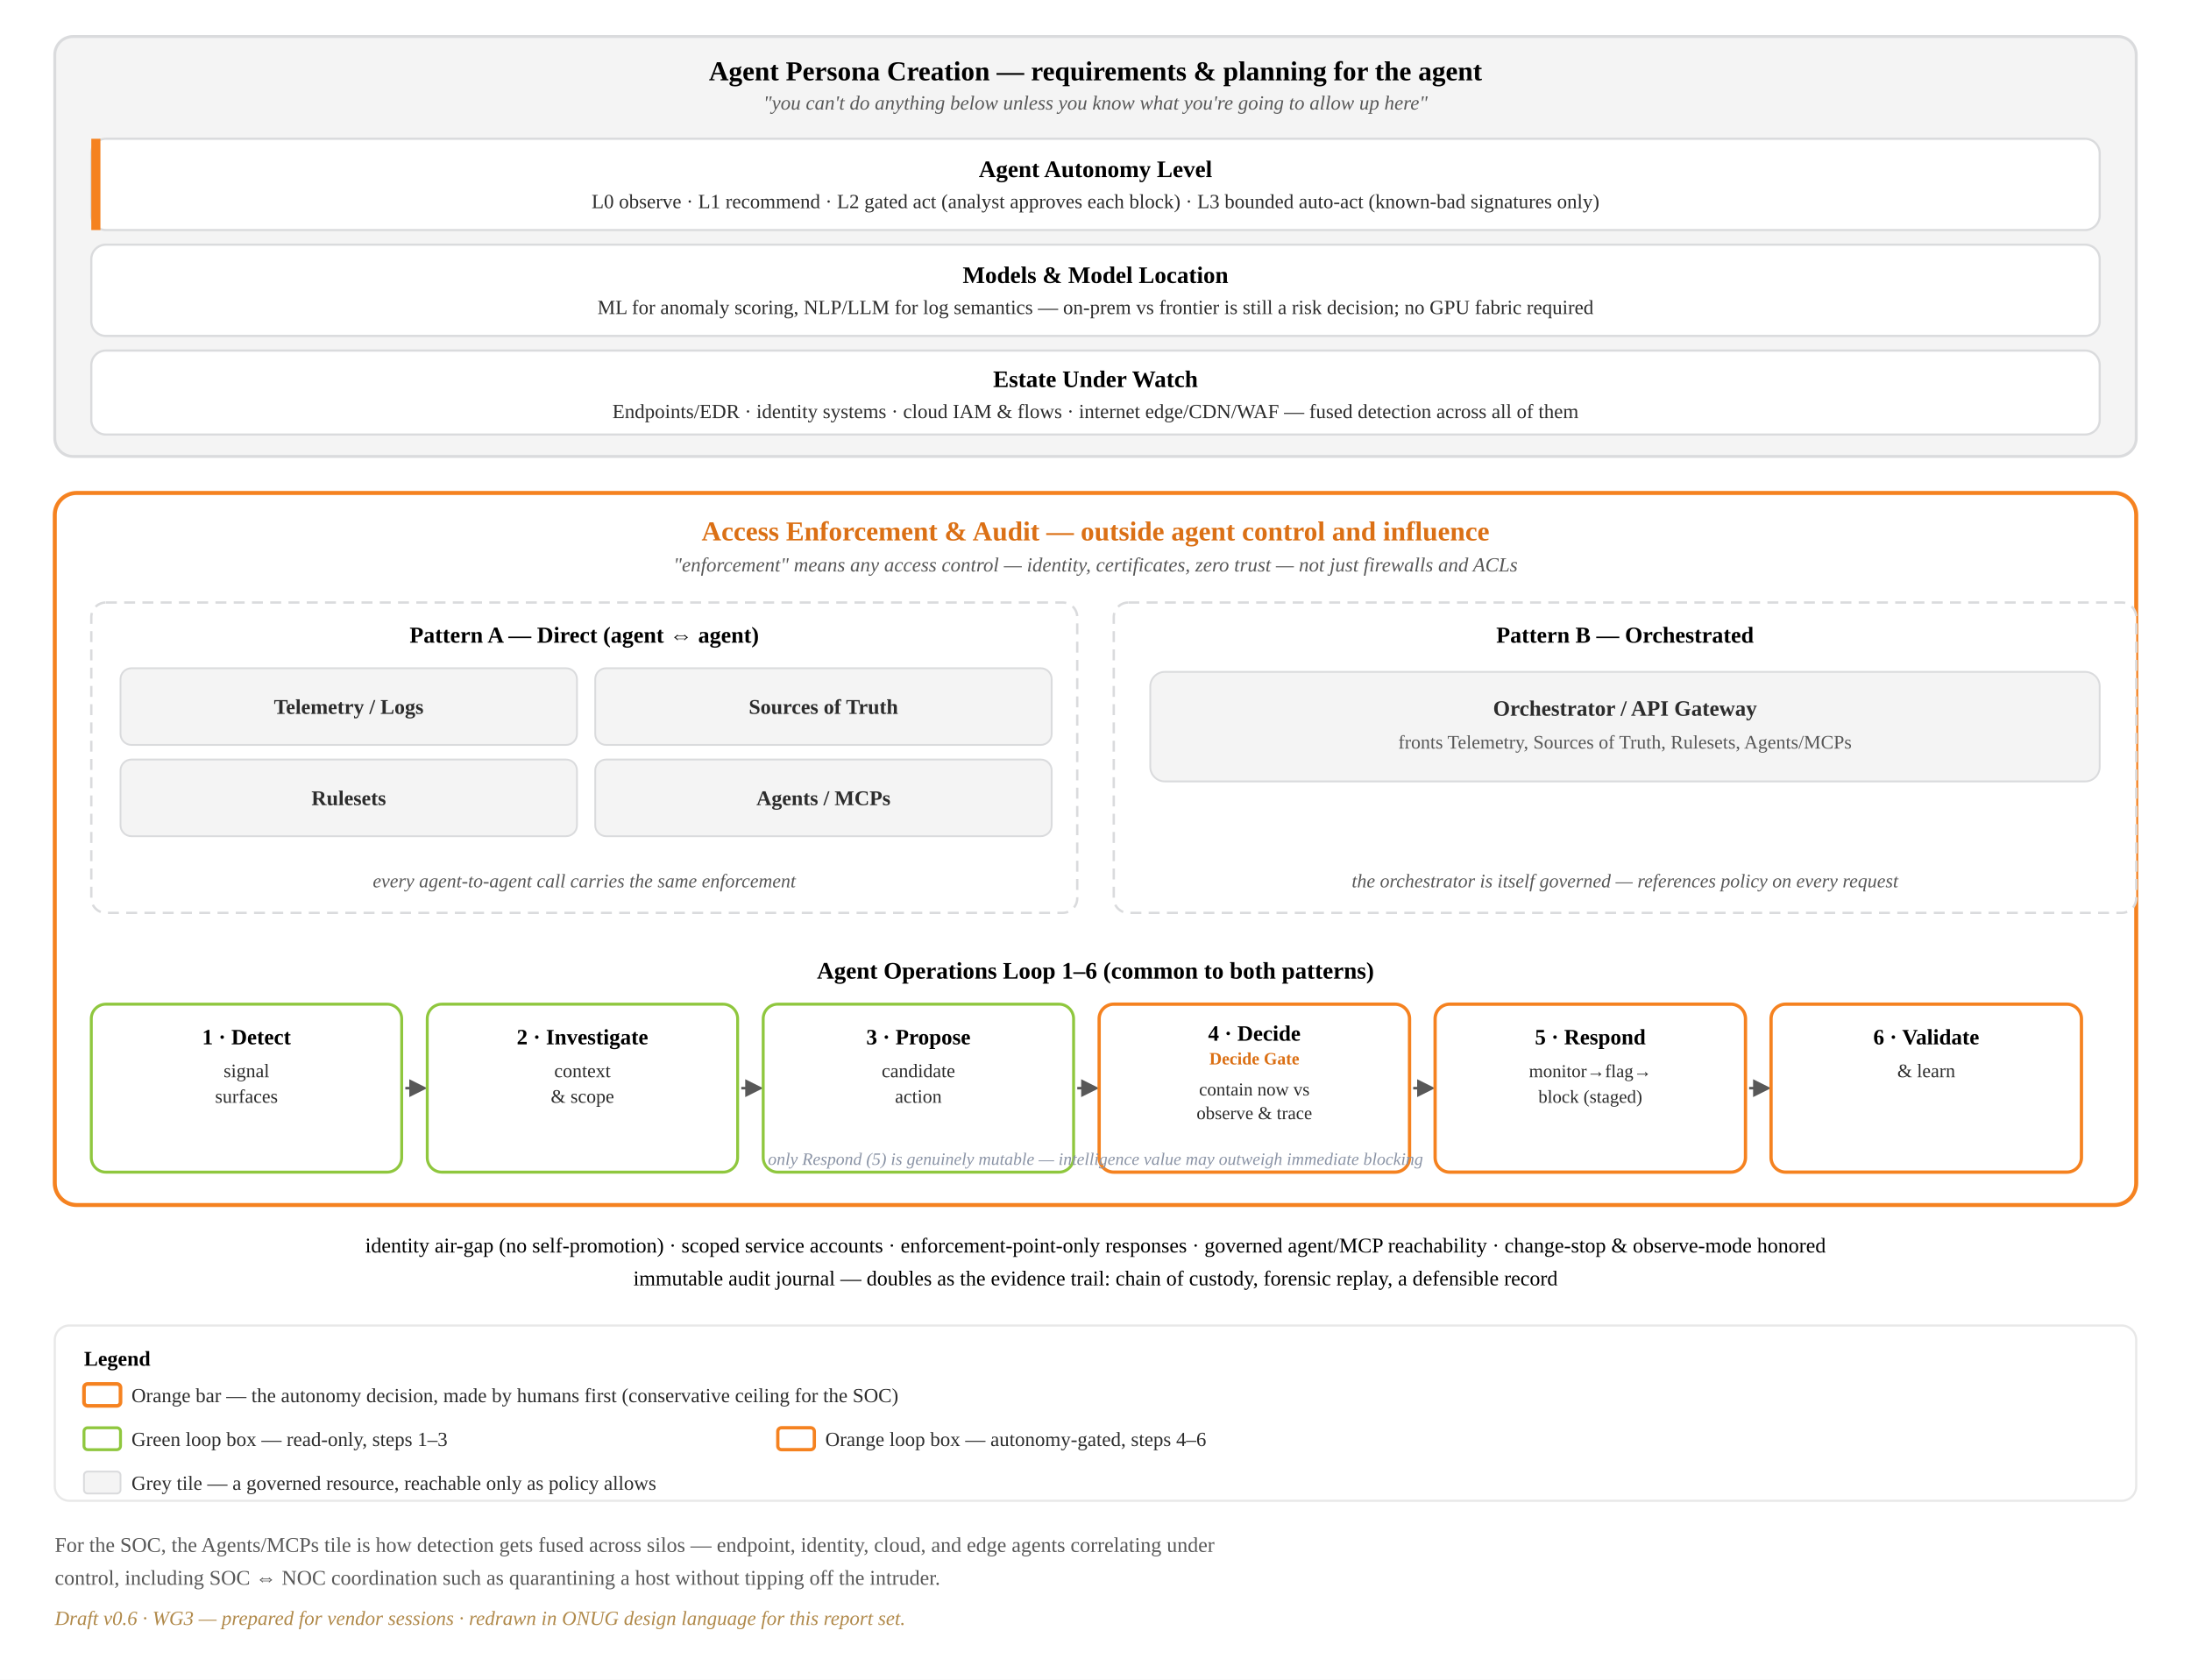
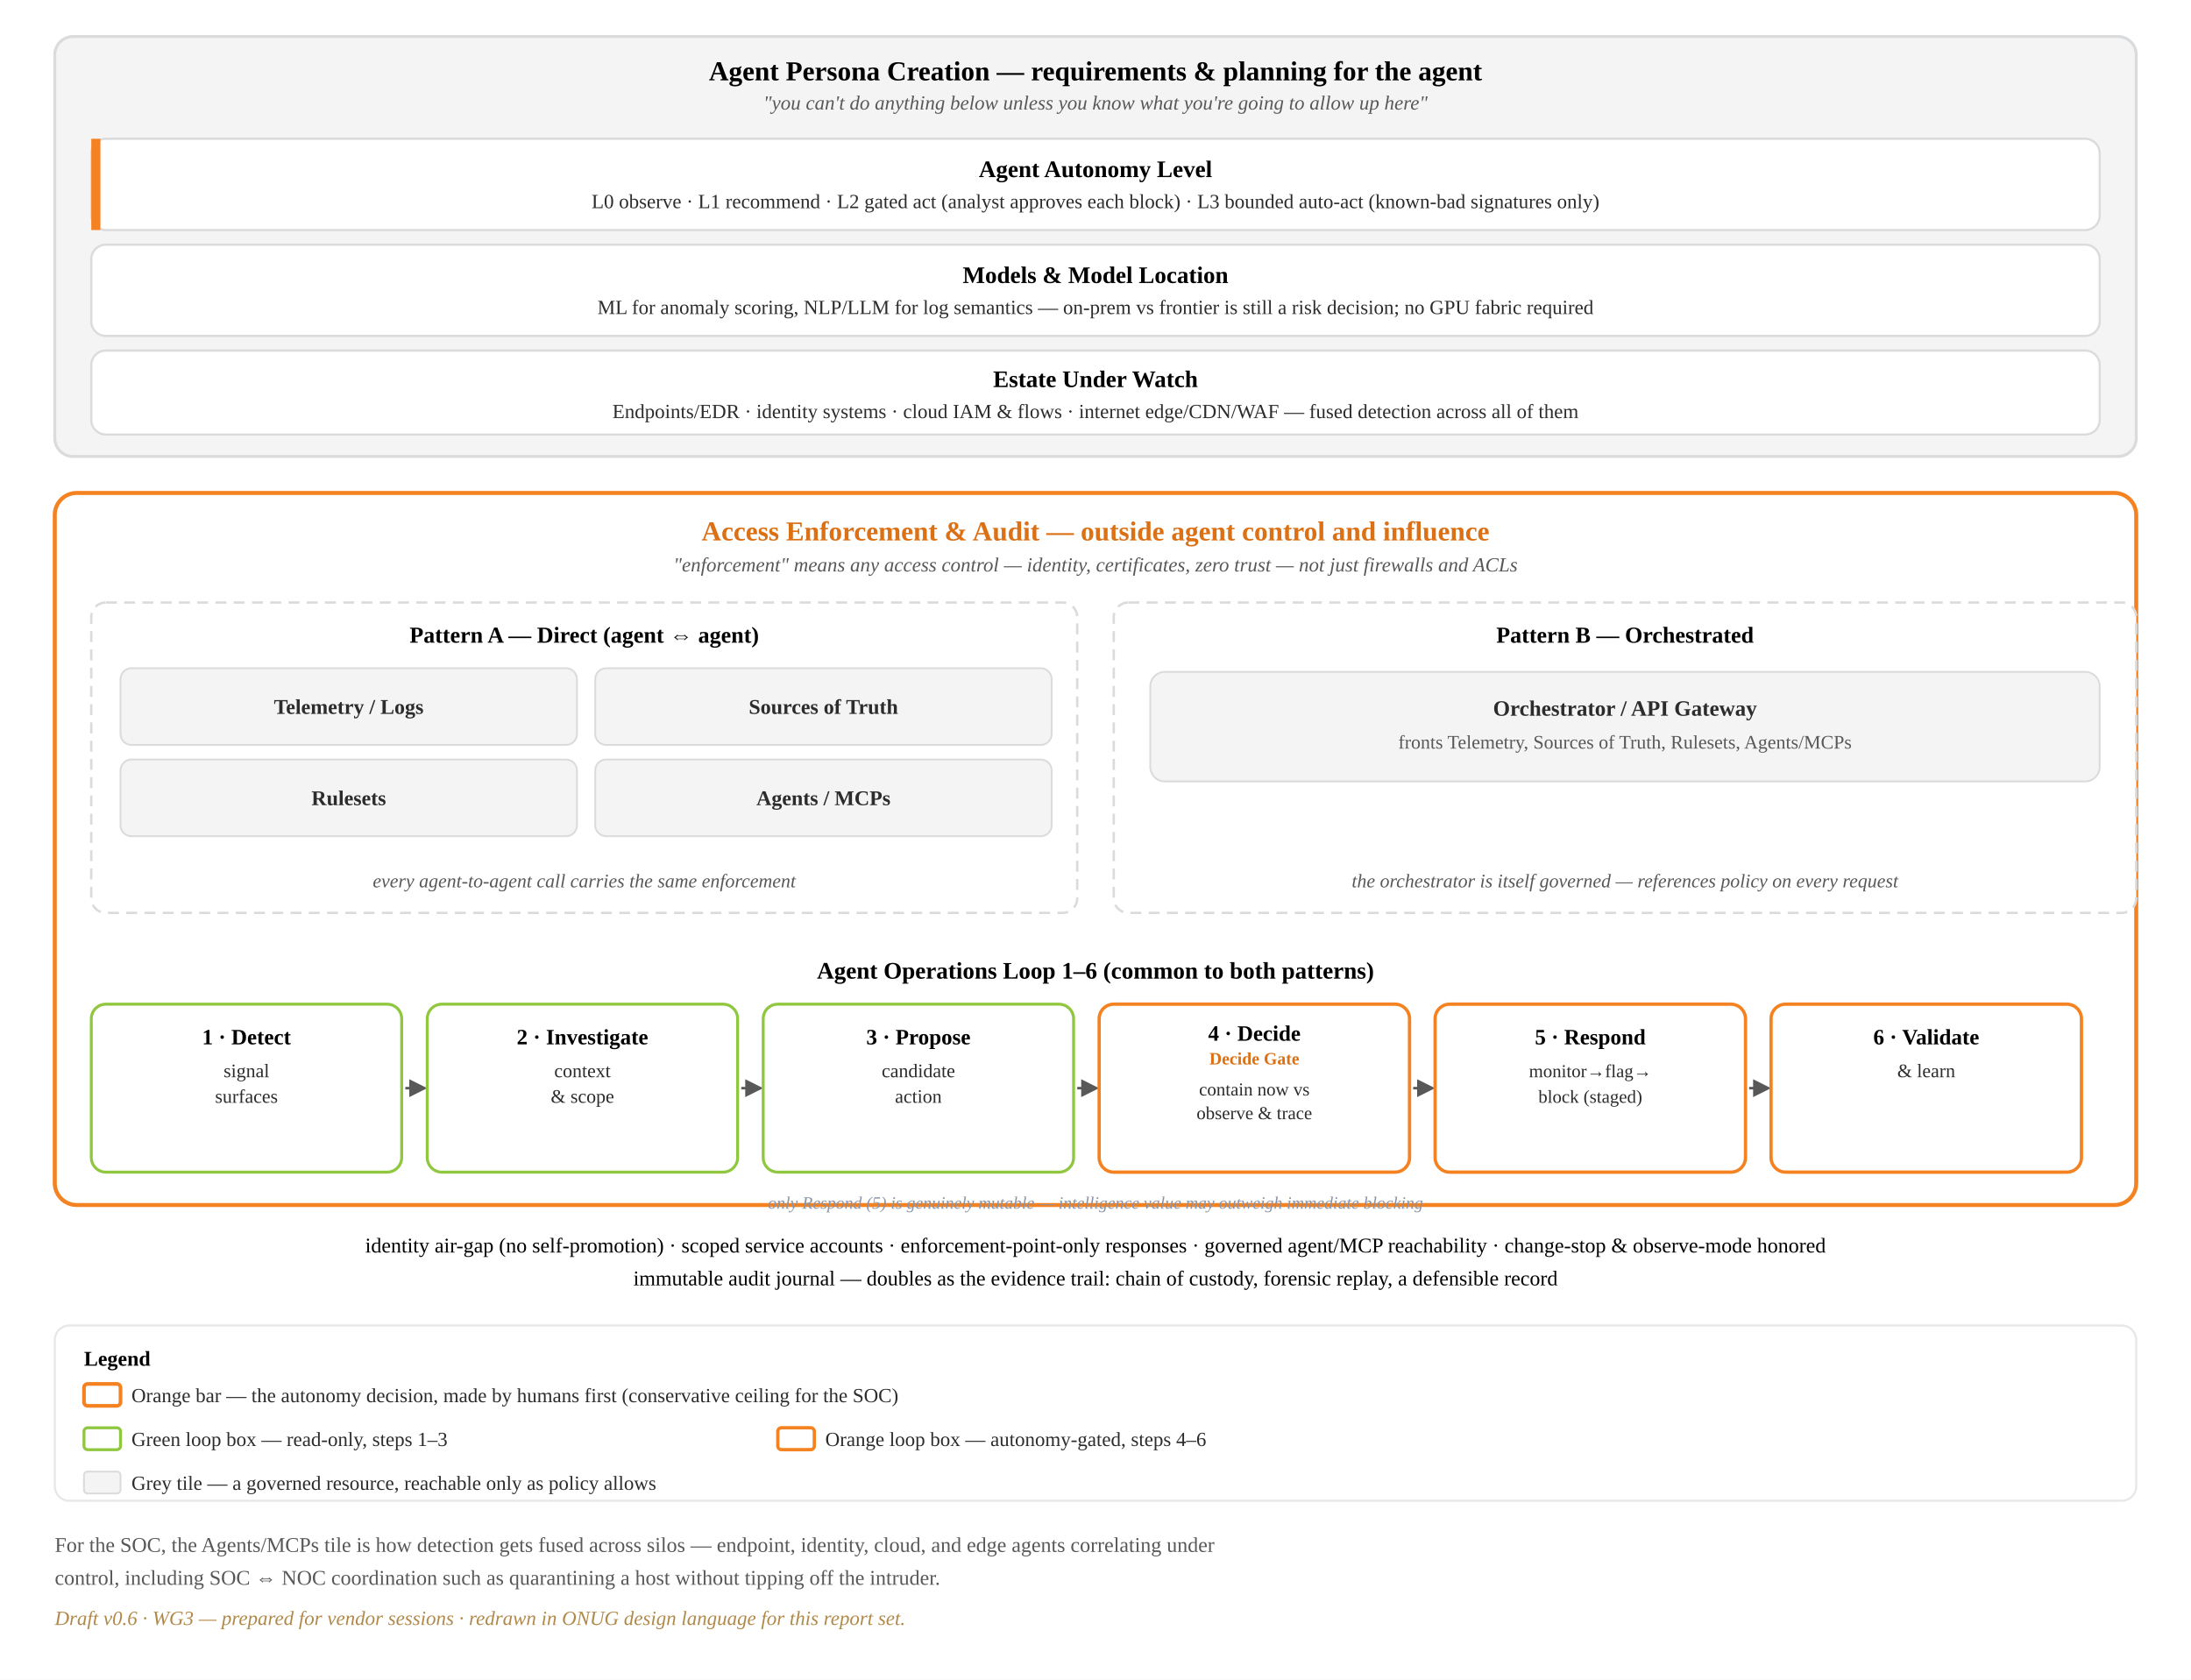
<svg xmlns="http://www.w3.org/2000/svg" viewBox="0 0 1200 920">
  <rect width="100%" height="100%" fill="#ffffff" />
  <defs>
    <marker id="arrGrey3" viewBox="0 0 10 10" refX="8" refY="5" markerWidth="7" markerHeight="7" orient="auto">
      <path d="M0,0 L10,5 L0,10 z" fill="#585858" />
    </marker>
  </defs>
  <rect x="30" y="20" width="1140" height="230" rx="10" fill="#F4F4F4" stroke="#DADBDD" stroke-width="1.6" />
  <text x="600" y="44" text-anchor="middle" font-size="15" font-weight="700" fill="#000000">Agent Persona Creation — requirements &amp; planning for the agent</text>
  <text x="600" y="60" text-anchor="middle" font-size="11" font-style="italic" fill="#585858">"you can't do anything below unless you know what you're going to allow up here"</text>
  <rect x="50" y="76" width="1100" height="50" rx="8" fill="#FFFFFF" stroke="#DADBDD" stroke-width="1.2" />
  <rect x="50" y="76" width="5" height="50" fill="#F58220" />
  <text x="600" y="97" text-anchor="middle" font-size="13" font-weight="700" fill="#000000">Agent Autonomy Level</text>
  <text x="600" y="114" text-anchor="middle" font-size="11" fill="#2C2C2C">L0 observe · L1 recommend · L2 gated act (analyst approves each block) · L3 bounded auto-act (known-bad signatures only)</text>
  <rect x="50" y="134" width="1100" height="50" rx="8" fill="#FFFFFF" stroke="#DADBDD" stroke-width="1.2" />
  <text x="600" y="155" text-anchor="middle" font-size="13" font-weight="700" fill="#000000">Models &amp; Model Location</text>
  <text x="600" y="172" text-anchor="middle" font-size="11" fill="#2C2C2C">ML for anomaly scoring, NLP/LLM for log semantics — on-prem vs frontier is still a risk decision; no GPU fabric required</text>
  <rect x="50" y="192" width="1100" height="46" rx="8" fill="#FFFFFF" stroke="#DADBDD" stroke-width="1.2" />
  <text x="600" y="212" text-anchor="middle" font-size="13" font-weight="700" fill="#000000">Estate Under Watch</text>
  <text x="600" y="229" text-anchor="middle" font-size="11" fill="#2C2C2C">Endpoints/EDR · identity systems · cloud IAM &amp; flows · internet edge/CDN/WAF — fused detection across all of them</text>
  <rect x="30" y="270" width="1140" height="390" rx="12" fill="#FFFFFF" stroke="#F58220" stroke-width="2.2" />
  <text x="600" y="296" text-anchor="middle" font-size="15" font-weight="800" fill="#DB7015">Access Enforcement &amp; Audit — outside agent control and influence</text>
  <text x="600" y="313" text-anchor="middle" font-size="11" font-style="italic" fill="#585858">"enforcement" means any access control — identity, certificates, zero trust — not just firewalls and ACLs</text>
  <rect x="50" y="330" width="540" height="170" rx="8" fill="#FFFFFF" stroke="#DADBDD" stroke-width="1.3" stroke-dasharray="6 4" />
  <text x="320" y="352" text-anchor="middle" font-size="12.5" font-weight="700" fill="#000000">Pattern A — Direct (agent ⇔ agent)</text>
  <rect x="66" y="366" width="250" height="42" rx="6" fill="#F4F4F4" stroke="#DADBDD" />
  <text x="191" y="391" text-anchor="middle" font-size="11.5" font-weight="600" fill="#2C2C2C">Telemetry / Logs</text>
  <rect x="326" y="366" width="250" height="42" rx="6" fill="#F4F4F4" stroke="#DADBDD" />
  <text x="451" y="391" text-anchor="middle" font-size="11.5" font-weight="600" fill="#2C2C2C">Sources of Truth</text>
  <rect x="66" y="416" width="250" height="42" rx="6" fill="#F4F4F4" stroke="#DADBDD" />
  <text x="191" y="441" text-anchor="middle" font-size="11.5" font-weight="600" fill="#2C2C2C">Rulesets</text>
  <rect x="326" y="416" width="250" height="42" rx="6" fill="#F4F4F4" stroke="#DADBDD" />
  <text x="451" y="441" text-anchor="middle" font-size="11.5" font-weight="600" fill="#2C2C2C">Agents / MCPs</text>
  <text x="320" y="486" text-anchor="middle" font-size="10.5" font-style="italic" fill="#585858">every agent-to-agent call carries the same enforcement</text>
  <rect x="610" y="330" width="560" height="170" rx="8" fill="#FFFFFF" stroke="#DADBDD" stroke-width="1.3" stroke-dasharray="6 4" />
  <text x="890" y="352" text-anchor="middle" font-size="12.5" font-weight="700" fill="#000000">Pattern B — Orchestrated</text>
  <rect x="630" y="368" width="520" height="60" rx="8" fill="#F4F4F4" stroke="#DADBDD" />
  <text x="890" y="392" text-anchor="middle" font-size="12" font-weight="700" fill="#2C2C2C">Orchestrator / API Gateway</text>
  <text x="890" y="410" text-anchor="middle" font-size="10.5" fill="#585858">fronts Telemetry, Sources of Truth, Rulesets, Agents/MCPs</text>
  <text x="890" y="486" text-anchor="middle" font-size="10.5" font-style="italic" fill="#585858">the orchestrator is itself governed — references policy on every request</text>
  <text x="600" y="536" text-anchor="middle" font-size="13" font-weight="700" fill="#000000">Agent Operations Loop 1–6 (common to both patterns)</text>
  <rect x="50" y="550" width="170" height="92" rx="8" fill="#FFFFFF" stroke="#8FC73E" stroke-width="1.6" />
  <text x="135" y="572" text-anchor="middle" font-size="12" font-weight="700" fill="#000000">1 · Detect</text>
  <text x="135" y="590" text-anchor="middle" font-size="10.5" fill="#2C2C2C">signal</text>
  <text x="135" y="604" text-anchor="middle" font-size="10.5" fill="#2C2C2C">surfaces</text>
  <line x1="222" y1="596" x2="232" y2="596" stroke="#585858" stroke-width="1.4" marker-end="url(#arrGrey3)" />
  <rect x="234" y="550" width="170" height="92" rx="8" fill="#FFFFFF" stroke="#8FC73E" stroke-width="1.6" />
  <text x="319" y="572" text-anchor="middle" font-size="12" font-weight="700" fill="#000000">2 · Investigate</text>
  <text x="319" y="590" text-anchor="middle" font-size="10.5" fill="#2C2C2C">context</text>
  <text x="319" y="604" text-anchor="middle" font-size="10.5" fill="#2C2C2C">&amp; scope</text>
  <line x1="406" y1="596" x2="416" y2="596" stroke="#585858" stroke-width="1.4" marker-end="url(#arrGrey3)" />
  <rect x="418" y="550" width="170" height="92" rx="8" fill="#FFFFFF" stroke="#8FC73E" stroke-width="1.6" />
  <text x="503" y="572" text-anchor="middle" font-size="12" font-weight="700" fill="#000000">3 · Propose</text>
  <text x="503" y="590" text-anchor="middle" font-size="10.5" fill="#2C2C2C">candidate</text>
  <text x="503" y="604" text-anchor="middle" font-size="10.5" fill="#2C2C2C">action</text>
  <line x1="590" y1="596" x2="600" y2="596" stroke="#585858" stroke-width="1.4" marker-end="url(#arrGrey3)" />
  <rect x="602" y="550" width="170" height="92" rx="8" fill="#FFFFFF" stroke="#F58220" stroke-width="1.8" />
  <text x="687" y="570" text-anchor="middle" font-size="12" font-weight="700" fill="#000000">4 · Decide</text>
  <text x="687" y="583" text-anchor="middle" font-size="9.5" font-weight="700" fill="#DB7015">Decide Gate</text>
  <text x="687" y="600" text-anchor="middle" font-size="10" fill="#2C2C2C">contain now vs</text>
  <text x="687" y="613" text-anchor="middle" font-size="10" fill="#2C2C2C">observe &amp; trace</text>
  <line x1="774" y1="596" x2="784" y2="596" stroke="#585858" stroke-width="1.4" marker-end="url(#arrGrey3)" />
  <rect x="786" y="550" width="170" height="92" rx="8" fill="#FFFFFF" stroke="#F58220" stroke-width="1.8" />
  <text x="871" y="572" text-anchor="middle" font-size="12" font-weight="700" fill="#000000">5 · Respond</text>
  <text x="871" y="590" text-anchor="middle" font-size="10" fill="#2C2C2C">monitor→flag→</text>
  <text x="871" y="604" text-anchor="middle" font-size="10" fill="#2C2C2C">block (staged)</text>
  <line x1="958" y1="596" x2="968" y2="596" stroke="#585858" stroke-width="1.4" marker-end="url(#arrGrey3)" />
  <rect x="970" y="550" width="170" height="92" rx="8" fill="#FFFFFF" stroke="#F58220" stroke-width="1.8" />
  <text x="1055" y="572" text-anchor="middle" font-size="12" font-weight="700" fill="#000000">6 · Validate</text>
  <text x="1055" y="590" text-anchor="middle" font-size="10.5" fill="#2C2C2C">&amp; learn</text>
-   <text x="600" y="638" text-anchor="middle" font-size="9.5" font-style="italic" fill="#8a93a5">only Respond (5) is genuinely mutable — intelligence value may outweigh immediate blocking</text>
+   <text x="600" y="662" text-anchor="middle" font-size="9.5" font-style="italic" fill="#8a93a5">only Respond (5) is genuinely mutable — intelligence value may outweigh immediate blocking</text>
  <text x="600" y="686" text-anchor="middle" font-size="11.5" fill="#000000">identity air-gap (no self-promotion) · scoped service accounts · enforcement-point-only responses · governed agent/MCP reachability · change-stop &amp; observe-mode honored</text>
  <text x="600" y="704" text-anchor="middle" font-size="11.5" fill="#000000">immutable audit journal — doubles as the evidence trail: chain of custody, forensic replay, a defensible record</text>
  <rect x="30" y="726" width="1140" height="96" rx="8" fill="#FFFFFF" stroke="#E8E8E8" stroke-width="1.2" />
  <text x="46" y="748" font-size="11.5" font-weight="700" fill="#000000">Legend</text>
  <g font-size="11" fill="#2C2C2C">
    <rect x="46" y="758" width="20" height="12" rx="2" fill="#FFFFFF" stroke="#F58220" stroke-width="2" />
    <text x="72" y="768">Orange bar — the autonomy decision, made by humans first (conservative ceiling for the SOC)</text>
    <rect x="46" y="782" width="20" height="12" rx="2" fill="#FFFFFF" stroke="#8FC73E" stroke-width="1.6" />
    <text x="72" y="792">Green loop box — read-only, steps 1–3</text>
    <rect x="426" y="782" width="20" height="12" rx="2" fill="#FFFFFF" stroke="#F58220" stroke-width="1.8" />
    <text x="452" y="792">Orange loop box — autonomy-gated, steps 4–6</text>
    <rect x="46" y="806" width="20" height="12" rx="2" fill="#F4F4F4" stroke="#DADBDD" />
    <text x="72" y="816">Grey tile — a governed resource, reachable only as policy allows</text>
  </g>
  <text x="30" y="850" font-size="11.5" fill="#585858">For the SOC, the Agents/MCPs tile is how detection gets fused across silos — endpoint, identity, cloud, and edge agents correlating under</text>
  <text x="30" y="868" font-size="11.5" fill="#585858">control, including SOC ⇔ NOC coordination such as quarantining a host without tipping off the intruder.</text>
  <text x="30" y="890" font-size="11" font-style="italic" fill="#b0894a">Draft v0.6 · WG3 — prepared for vendor sessions · redrawn in ONUG design language for this report set.</text>
</svg>
